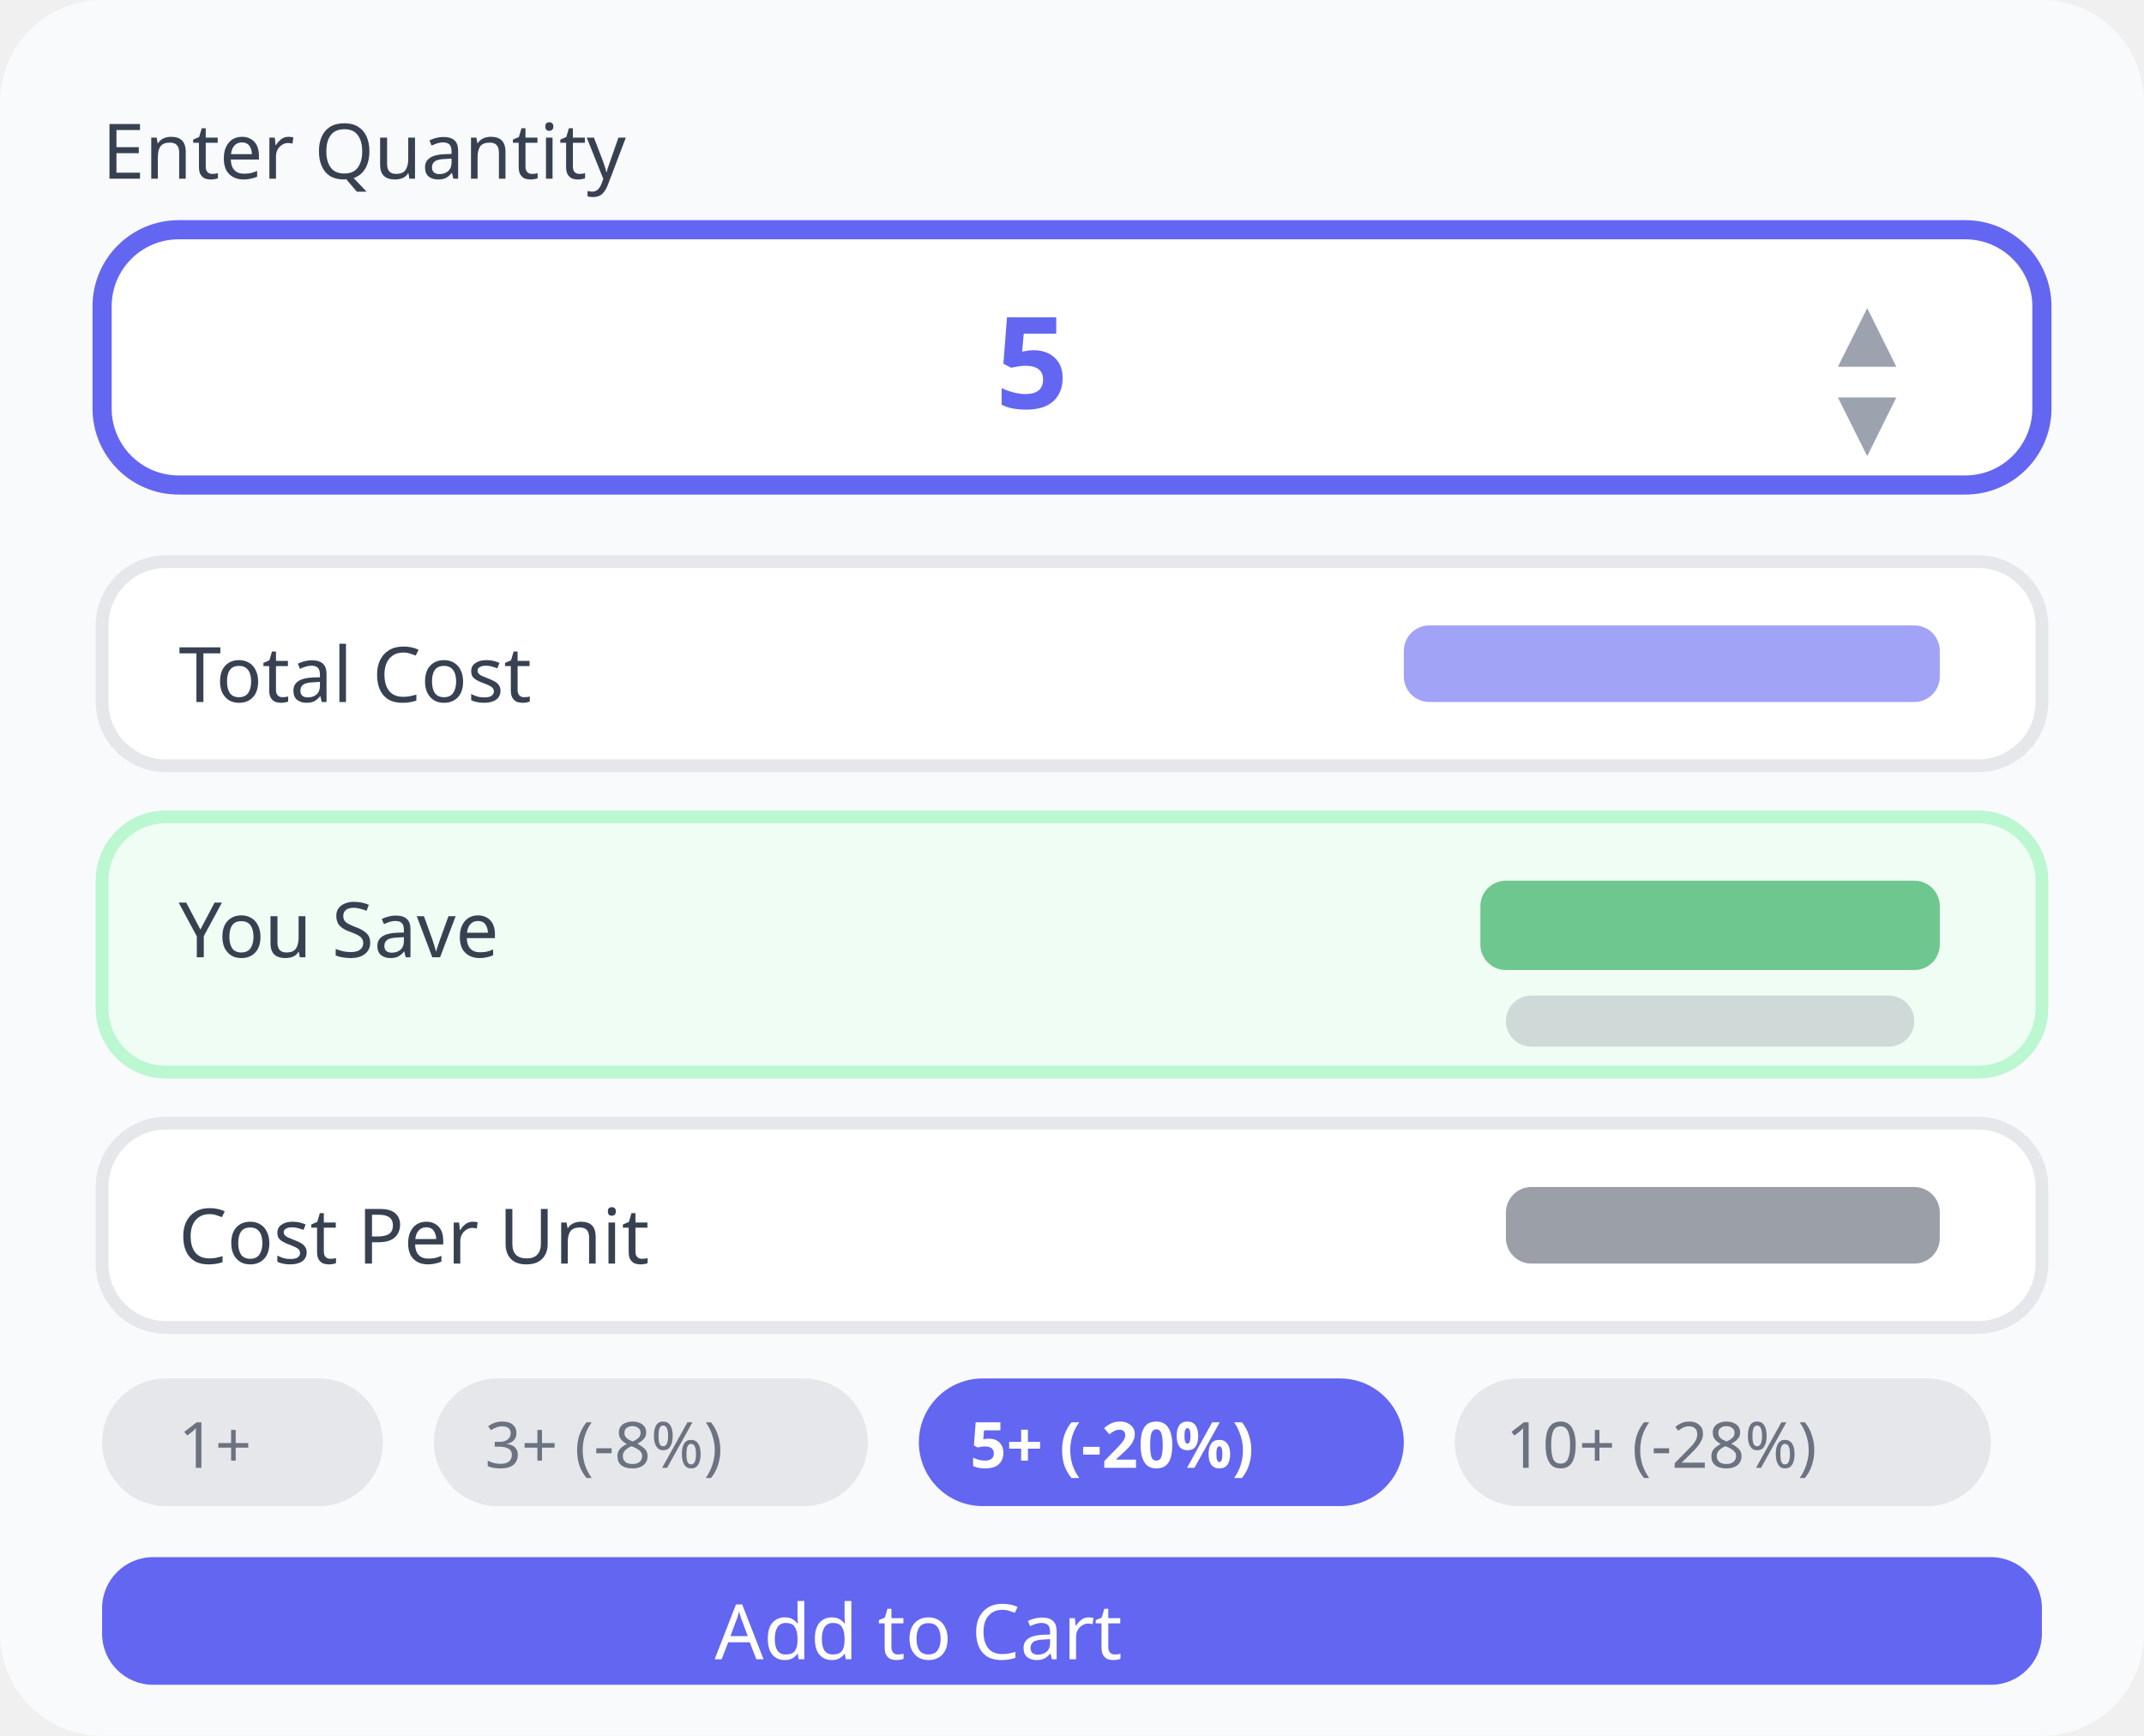
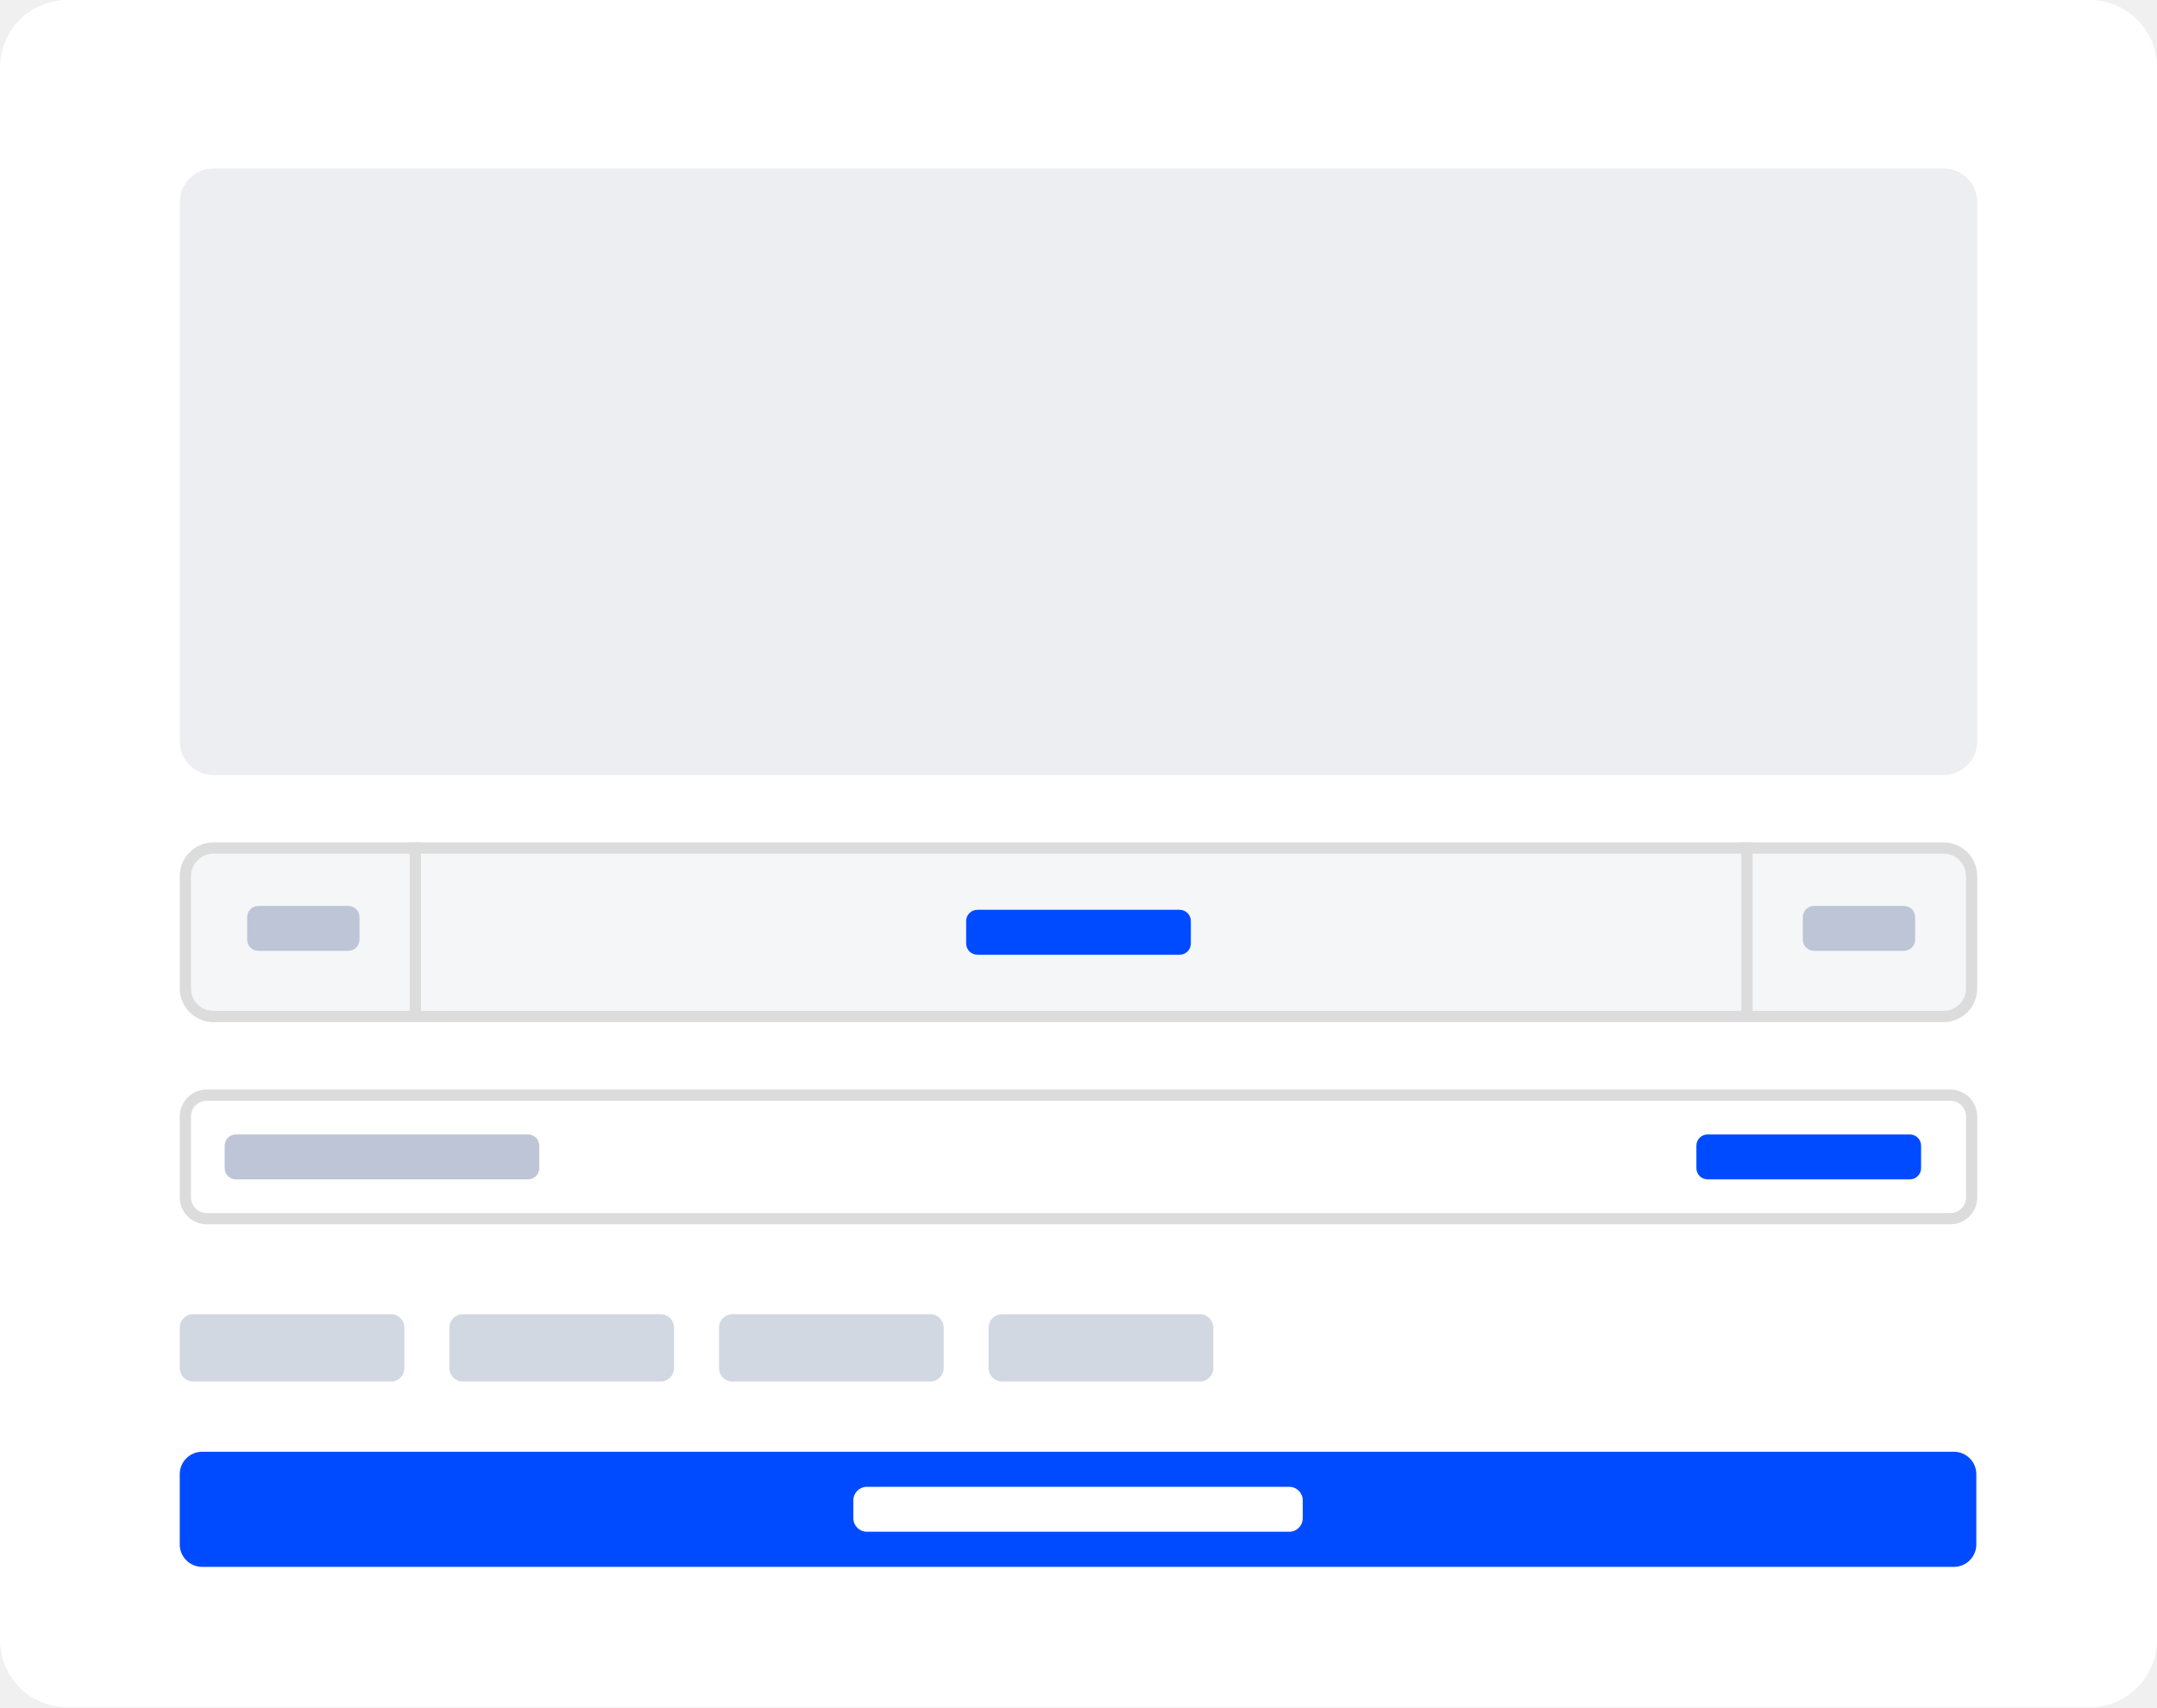
- <svg xmlns="http://www.w3.org/2000/svg" width="168" height="136" viewBox="0 0 168 136" fill="none">
-   <rect width="168" height="136" rx="8" fill="#F9FAFB" />
-   <text x="8" y="14" font-size="6" fill="#374151" font-family="system-ui" font-weight="500">Enter Quantity</text>
-   <rect x="8" y="18" width="152" height="20" rx="6" fill="#fff" stroke="#6366F1" stroke-width="1.5" />
-   <text x="78" y="32" font-size="10" fill="#6366F1" font-family="system-ui" font-weight="700">5</text>
-   <text x="144" y="28" font-size="6" fill="#9CA3AF" font-family="system-ui">▲</text>
-   <text x="144" y="35" font-size="6" fill="#9CA3AF" font-family="system-ui">▼</text>
-   <rect x="8" y="44" width="152" height="16" rx="5" fill="#fff" stroke="#E5E7EB" stroke-width="1" />
-   <text x="14" y="55" font-size="6" fill="#374151" font-family="system-ui">Total Cost</text>
-   <rect x="110" y="49" width="42" height="6" rx="2" fill="#6366F1" opacity="0.6" />
-   <rect x="8" y="64" width="152" height="20" rx="5" fill="#F0FDF4" stroke="#BBF7D0" stroke-width="1" />
-   <text x="14" y="75" font-size="6" fill="#374151" font-family="system-ui">You Save</text>
-   <rect x="116" y="69" width="36" height="7" rx="2" fill="#16A34A" opacity="0.6" />
-   <rect x="118" y="78" width="32" height="4" rx="2" fill="#9CA3AF" opacity="0.4" />
-   <rect x="8" y="88" width="152" height="16" rx="5" fill="#fff" stroke="#E5E7EB" stroke-width="1" />
-   <text x="14" y="99" font-size="6" fill="#374151" font-family="system-ui">Cost Per Unit</text>
-   <rect x="118" y="93" width="34" height="6" rx="2" fill="#374151" opacity="0.5" />
-   <rect x="8" y="108" width="22" height="10" rx="5" fill="#E5E7EB" />
-   <text x="14" y="115" font-size="5" fill="#6B7280" font-family="system-ui">1+</text>
-   <rect x="34" y="108" width="34" height="10" rx="5" fill="#E5E7EB" />
-   <text x="38" y="115" font-size="5" fill="#6B7280" font-family="system-ui">3+ (-8%)</text>
-   <rect x="72" y="108" width="38" height="10" rx="5" fill="#6366F1" />
-   <text x="76" y="115" font-size="5" fill="#fff" font-family="system-ui" font-weight="600">5+ (-20%)</text>
-   <rect x="114" y="108" width="42" height="10" rx="5" fill="#E5E7EB" />
-   <text x="118" y="115" font-size="5" fill="#6B7280" font-family="system-ui">10+ (-28%)</text>
-   <rect x="8" y="122" width="152" height="10" rx="4" fill="#6366F1" />
-   <text x="56" y="130" font-size="6" fill="#fff" font-family="system-ui" font-weight="500">Add to Cart</text>
+ <svg xmlns="http://www.w3.org/2000/svg" width="96" height="76" viewBox="0 0 96 76" fill="none">
+   <rect width="96" height="76" rx="3" fill="white" />
+   <rect x="8" y="64.624" width="79.959" height="5.126" rx="1" fill="#004BFF" />
+   <rect x="37.98" y="66.186" width="20" height="2" rx="0.6" fill="white" />
+   <rect x="8" y="58.5" width="10" height="3" rx="0.6" fill="#D2D8E2" />
+   <rect x="20" y="58.5" width="10" height="3" rx="0.6" fill="#D2D8E2" />
+   <rect x="32" y="58.5" width="10" height="3" rx="0.6" fill="#D2D8E2" />
+   <rect x="44" y="58.5" width="10" height="3" rx="0.6" fill="#D2D8E2" />
+   <g clip-path="url(#clip0_357_7619)">
+     <rect x="8" y="7.5" width="80" height="27" rx="1.5" fill="#ECEEF2" />
+   </g>
+   <rect x="8.25" y="48.75" width="79.5" height="5.5" rx="0.95" fill="white" />
+   <rect x="8.25" y="48.75" width="79.5" height="5.5" rx="0.95" stroke="#DCDCDC" stroke-width="0.5" />
+   <rect x="75.5" y="50.5" width="10" height="2" rx="0.5" fill="#004BFF" />
+   <rect x="10" y="50.5" width="14" height="2" rx="0.5" fill="#BDC5D7" />
+   <rect x="8.25" y="37.75" width="79.5" height="7.5" rx="1.25" fill="#F4F6F8" />
+   <rect x="8.25" y="37.75" width="79.5" height="7.5" rx="1.25" stroke="#DCDCDC" stroke-width="0.5" />
+   <rect x="43" y="40.5" width="10" height="2" rx="0.5" fill="#004BFF" />
+   <rect x="11" y="40.327" width="5" height="2" rx="0.5" fill="#BDC5D7" />
+   <line x1="18.486" y1="37.5" x2="18.486" y2="45.327" stroke="#DCDCDC" stroke-width="0.5" />
+   <rect width="5" height="2" rx="0.5" transform="matrix(-1 0 0 1 85.2363 40.3271)" fill="#BDC5D7" />
+   <line y1="-0.25" x2="7.827" y2="-0.25" transform="matrix(4.37117e-08 1 1 -4.37117e-08 78 37.5)" stroke="#DCDCDC" stroke-width="0.5" />
+   <defs>
+     <clipPath id="clip0_357_7619">
+       <rect x="8" y="7.5" width="80" height="27" rx="1.5" fill="white" />
+     </clipPath>
+   </defs>
</svg>
